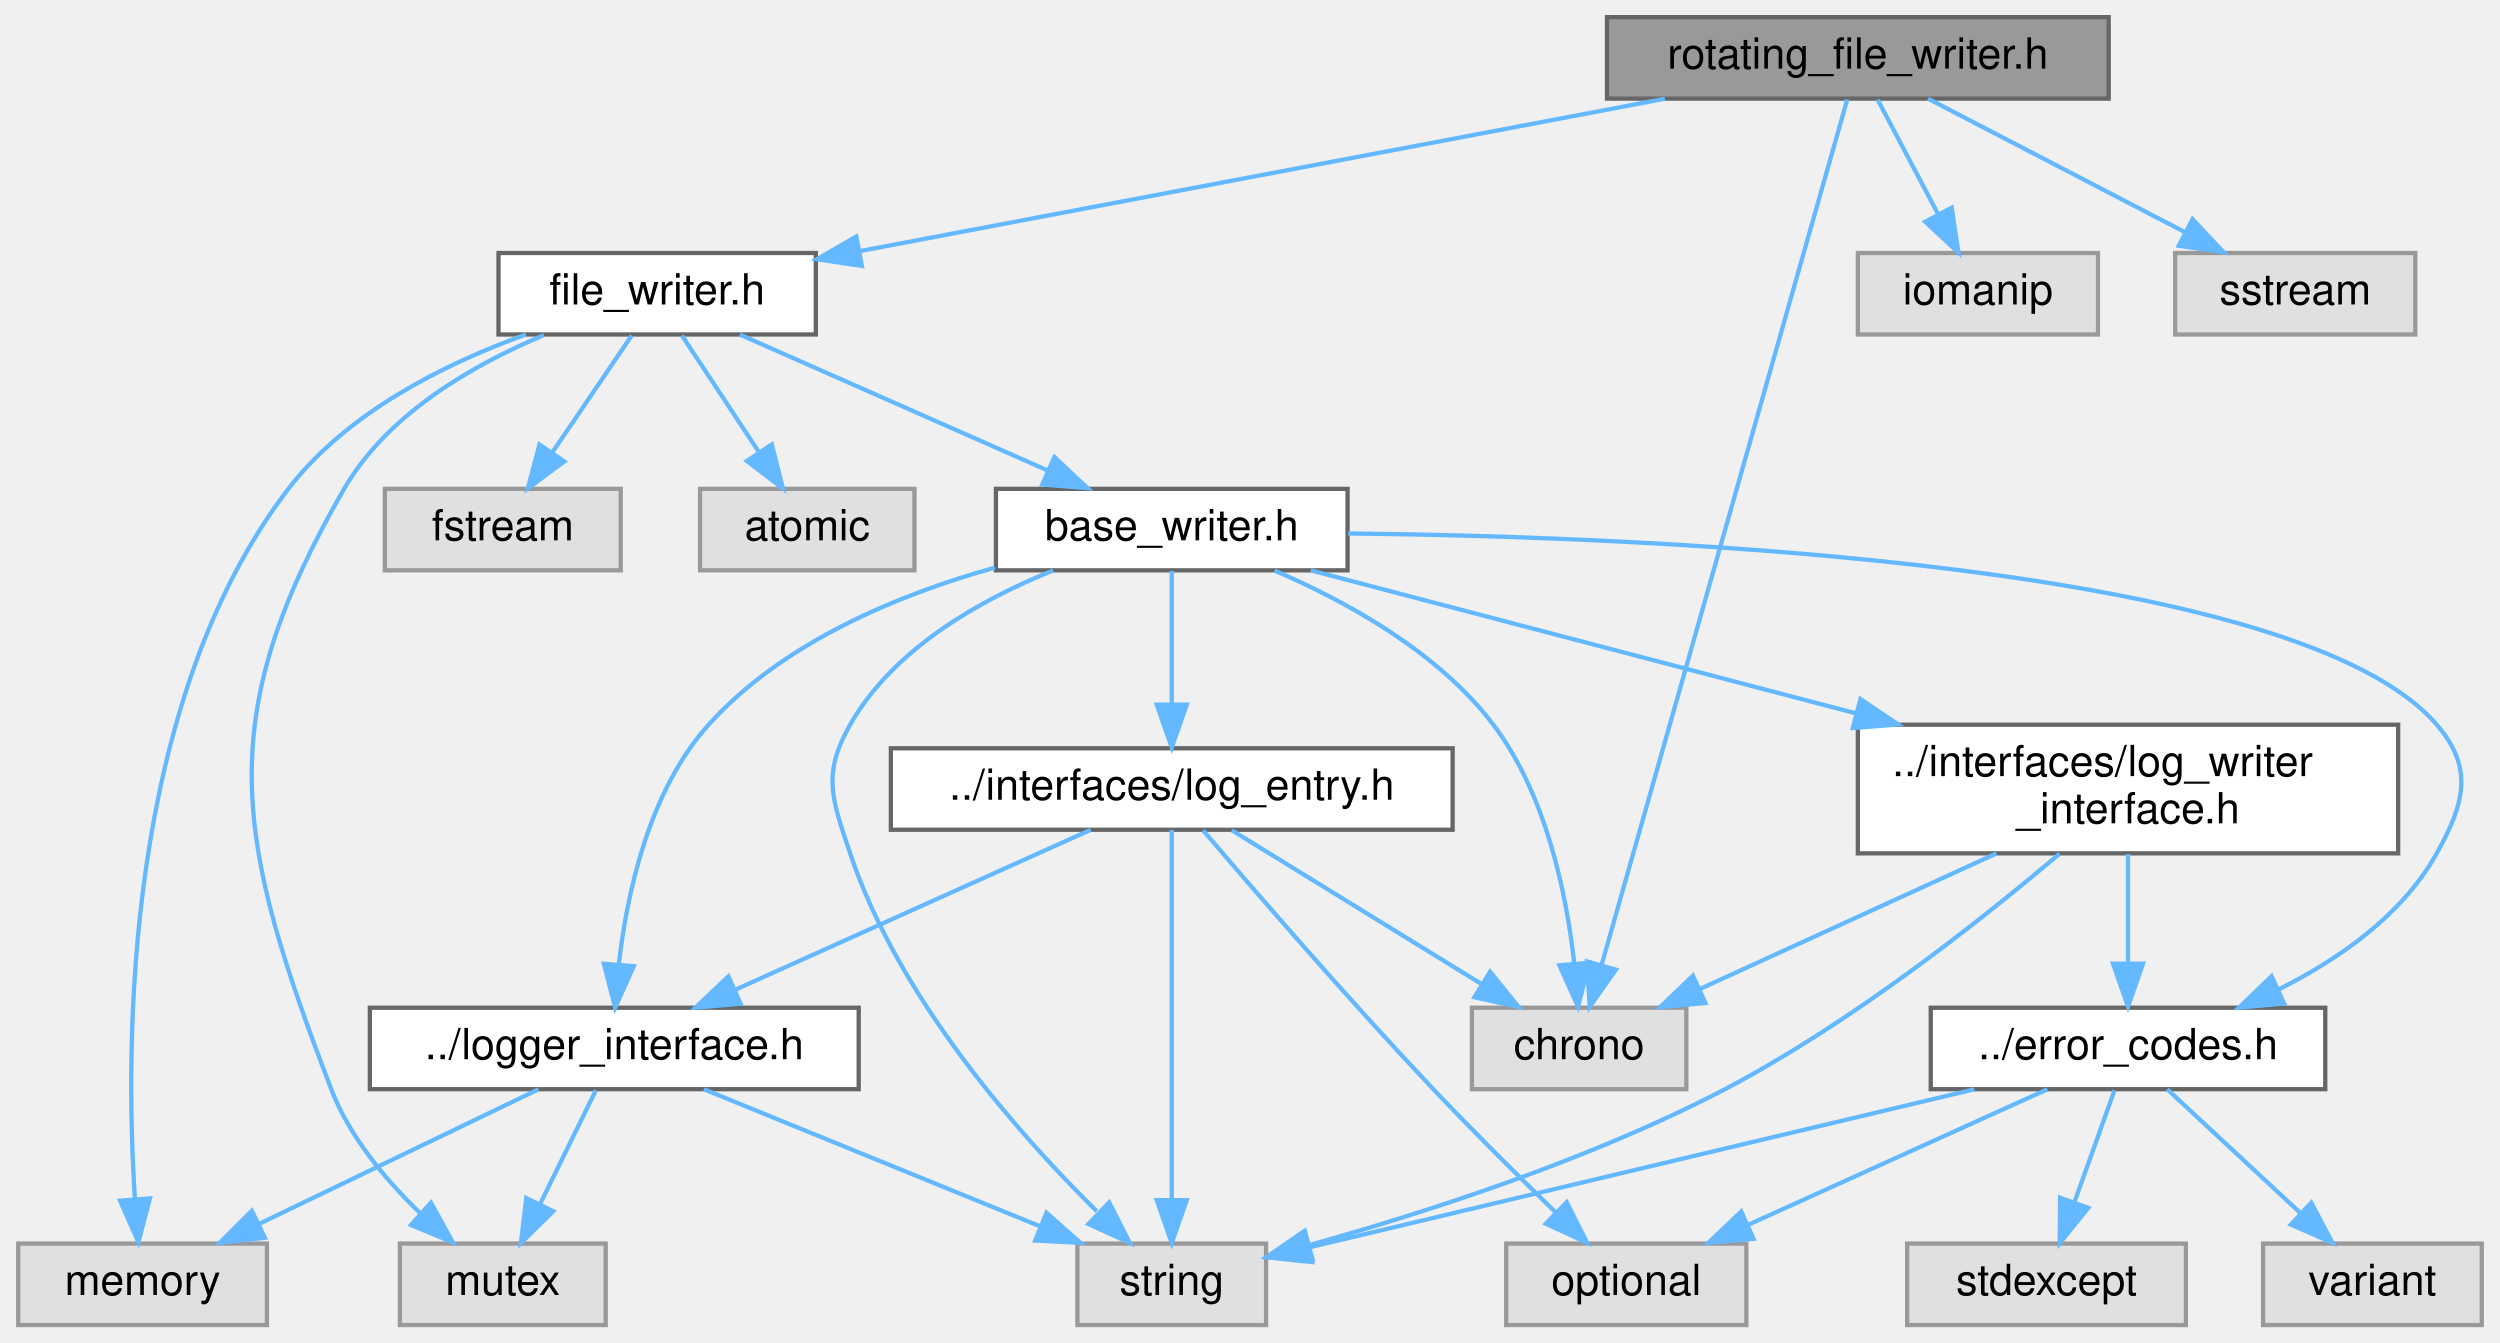
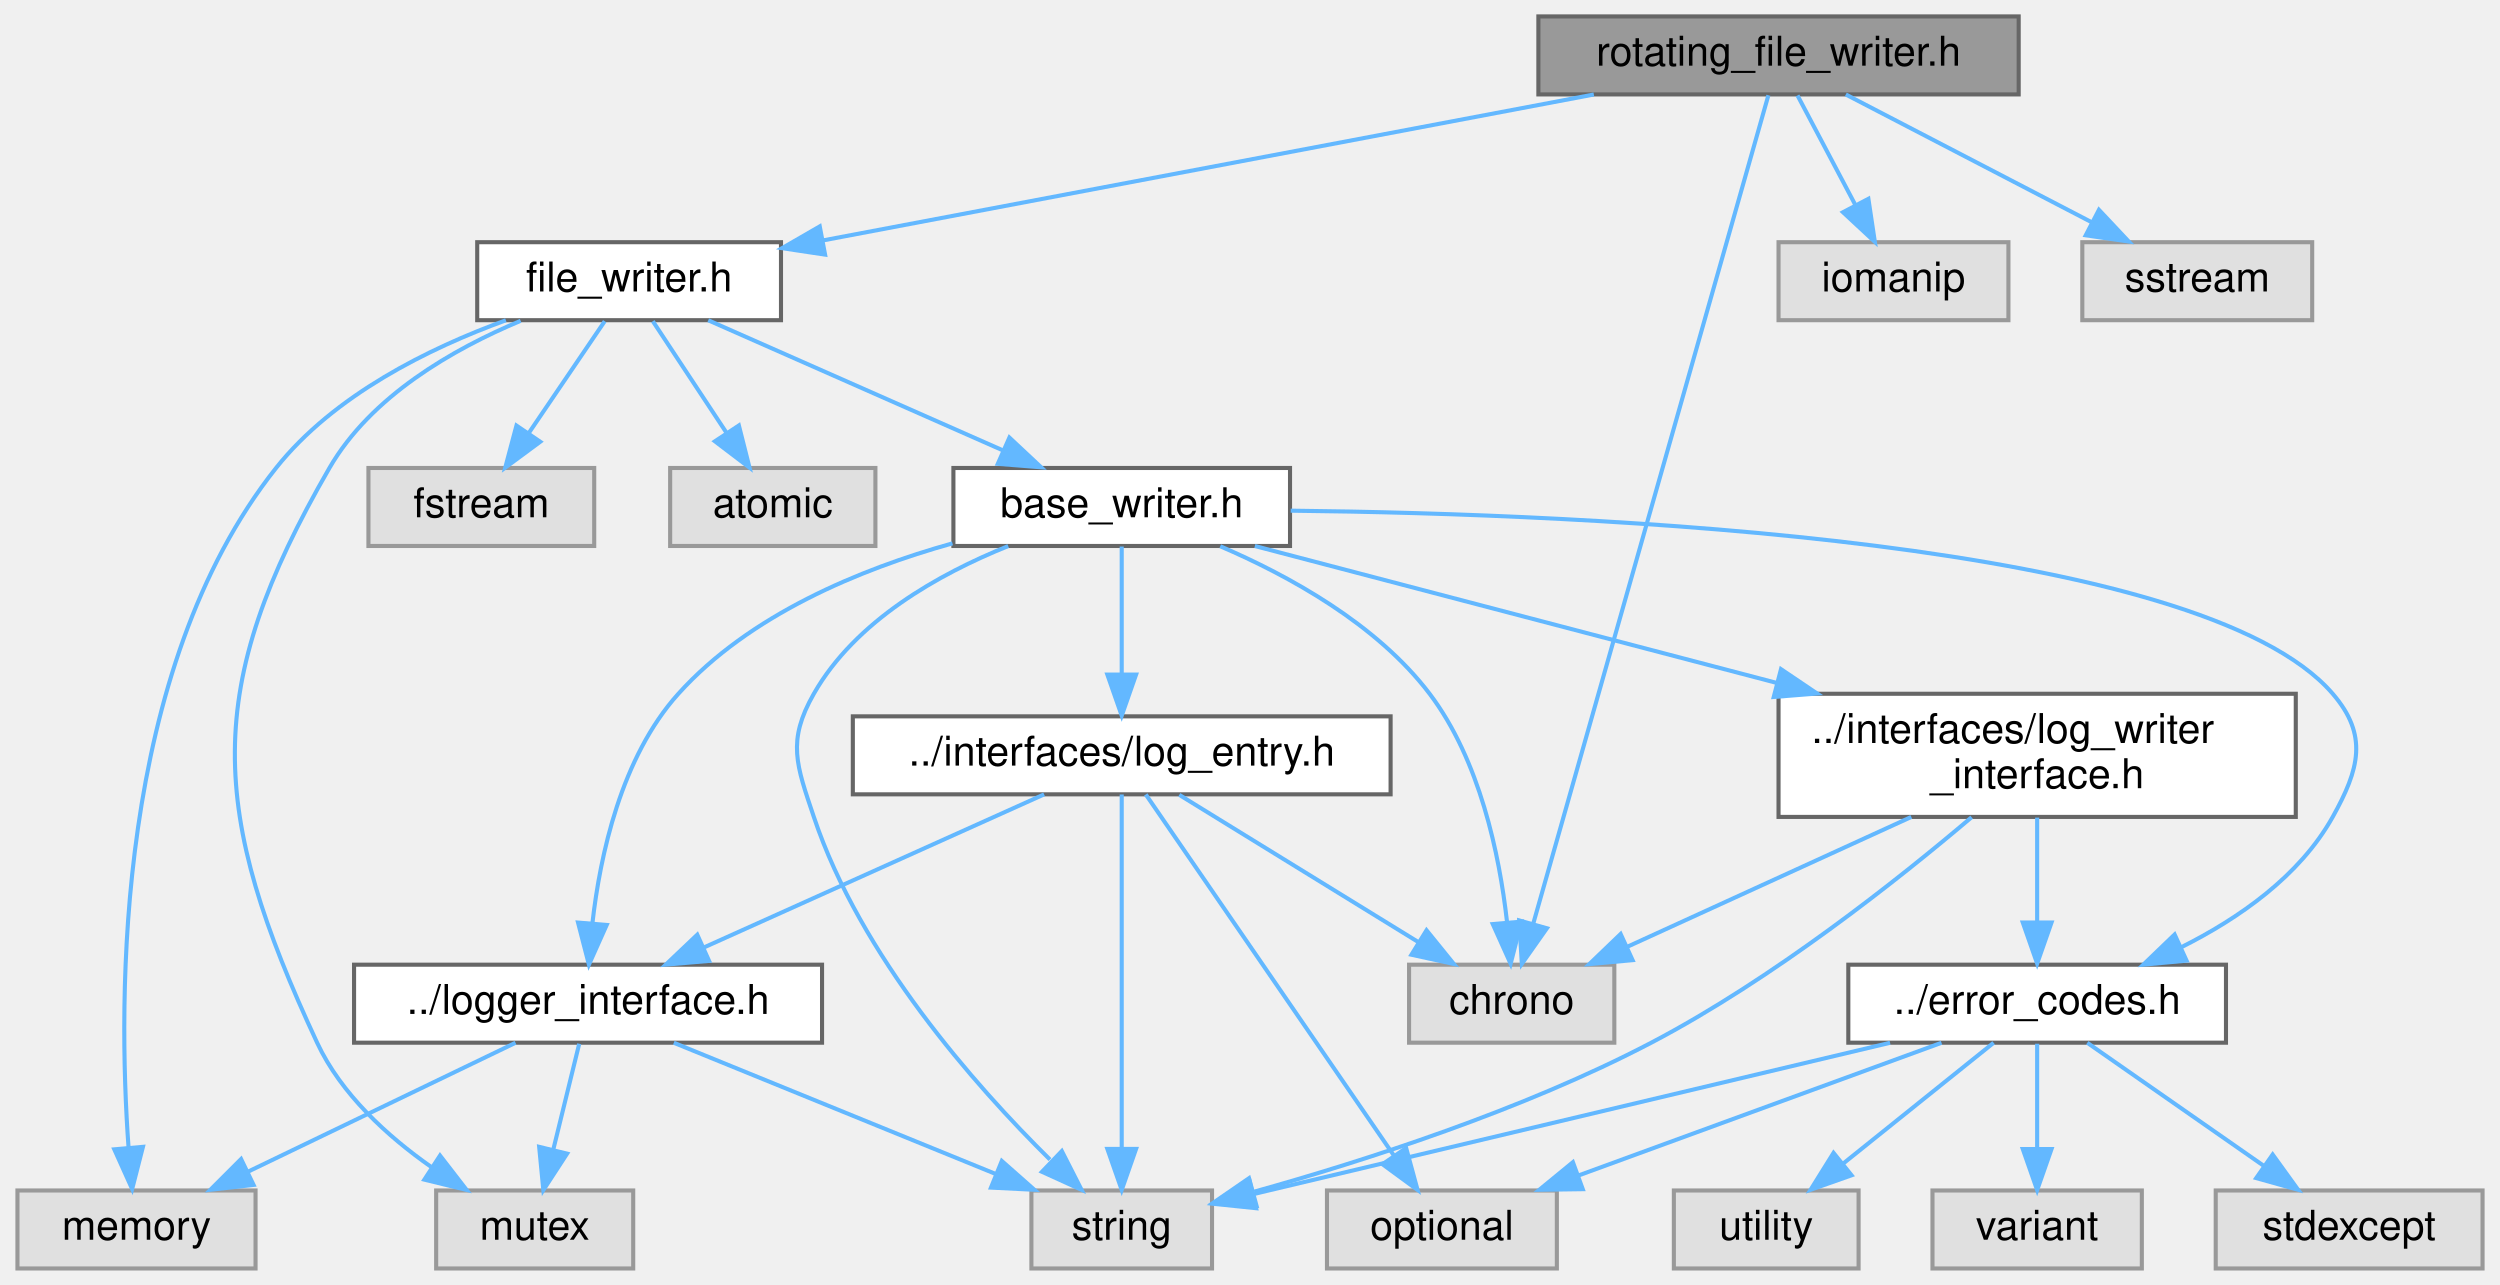
- <svg xmlns="http://www.w3.org/2000/svg" xmlns:xlink="http://www.w3.org/1999/xlink" width="583pt" height="313pt" viewBox="0.00 0.00 582.50 313.00">
+ <svg xmlns="http://www.w3.org/2000/svg" xmlns:xlink="http://www.w3.org/1999/xlink" width="609pt" height="313pt" viewBox="0.00 0.00 608.50 313.00">
  <g id="graph0" class="graph" transform="scale(1 1) rotate(0) translate(4 309)">
    <g id="Node000001" class="node">
      <g id="a_Node000001">
        <a xlink:title=" ">
          <polygon fill="#999999" stroke="#666666" points="487.5,-305 370.5,-305 370.5,-286 487.5,-286 487.5,-305" />
          <text text-anchor="middle" x="429" y="-293" font-family="Helvetica,sans-Serif" font-size="10.00">rotating_file_writer.h</text>
        </a>
      </g>
    </g>
    <g id="Node000002" class="node">
      <g id="a_Node000002">
        <a xlink:href="file__writer_8h.html" target="_top" xlink:title=" ">
          <polygon fill="white" stroke="#666666" points="186,-250 112,-250 112,-231 186,-231 186,-250" />
          <text text-anchor="middle" x="149" y="-238" font-family="Helvetica,sans-Serif" font-size="10.00">file_writer.h</text>
        </a>
      </g>
    </g>
    <g id="edge1_Node000001_Node000002" class="edge">
      <g id="a_edge1_Node000001_Node000002">
        <a xlink:title=" ">
          <path fill="none" stroke="#63b8ff" d="M384.01,-285.98C332.56,-276.25 248.7,-260.37 196.3,-250.45" />
          <polygon fill="#63b8ff" stroke="#63b8ff" points="196.74,-246.97 186.26,-248.55 195.44,-253.85 196.74,-246.97" />
        </a>
      </g>
    </g>
    <g id="Node000005" class="node">
      <g id="a_Node000005">
        <a xlink:title=" ">
          <polygon fill="#e0e0e0" stroke="#999999" points="389,-74 339,-74 339,-55 389,-55 389,-74" />
          <text text-anchor="middle" x="364" y="-62" font-family="Helvetica,sans-Serif" font-size="10.00">chrono</text>
        </a>
      </g>
    </g>
-     <g id="edge27_Node000001_Node000005" class="edge">
-       <g id="a_edge27_Node000001_Node000005">
+     <g id="edge28_Node000001_Node000005" class="edge">
+       <g id="a_edge28_Node000001_Node000005">
        <a xlink:title=" ">
          <path fill="none" stroke="#63b8ff" d="M426.53,-285.8C417,-252.22 382.47,-130.57 369.22,-83.9" />
          <polygon fill="#63b8ff" stroke="#63b8ff" points="372.57,-82.87 366.47,-74.21 365.83,-84.78 372.57,-82.87" />
        </a>
      </g>
    </g>
-     <g id="Node000017" class="node">
-       <g id="a_Node000017">
+     <g id="Node000018" class="node">
+       <g id="a_Node000018">
        <a xlink:title=" ">
          <polygon fill="#e0e0e0" stroke="#999999" points="485,-250 429,-250 429,-231 485,-231 485,-250" />
          <text text-anchor="middle" x="457" y="-238" font-family="Helvetica,sans-Serif" font-size="10.00">iomanip</text>
        </a>
      </g>
    </g>
-     <g id="edge28_Node000001_Node000017" class="edge">
-       <g id="a_edge28_Node000001_Node000017">
+     <g id="edge29_Node000001_Node000018" class="edge">
+       <g id="a_edge29_Node000001_Node000018">
        <a xlink:title=" ">
          <path fill="none" stroke="#63b8ff" d="M433.62,-285.75C437.46,-278.49 443.02,-267.95 447.76,-258.98" />
          <polygon fill="#63b8ff" stroke="#63b8ff" points="450.89,-260.57 452.46,-250.09 444.7,-257.3 450.89,-260.57" />
        </a>
      </g>
    </g>
-     <g id="Node000018" class="node">
-       <g id="a_Node000018">
+     <g id="Node000019" class="node">
+       <g id="a_Node000019">
        <a xlink:title=" ">
          <polygon fill="#e0e0e0" stroke="#999999" points="559,-250 503,-250 503,-231 559,-231 559,-250" />
          <text text-anchor="middle" x="531" y="-238" font-family="Helvetica,sans-Serif" font-size="10.00">sstream</text>
        </a>
      </g>
    </g>
-     <g id="edge29_Node000001_Node000018" class="edge">
-       <g id="a_edge29_Node000001_Node000018">
+     <g id="edge30_Node000001_Node000019" class="edge">
+       <g id="a_edge30_Node000001_Node000019">
        <a xlink:title=" ">
          <path fill="none" stroke="#63b8ff" d="M445.39,-285.98C461.57,-277.57 486.57,-264.59 505.38,-254.81" />
          <polygon fill="#63b8ff" stroke="#63b8ff" points="507.05,-257.89 514.31,-250.17 503.83,-251.68 507.05,-257.89" />
        </a>
      </g>
    </g>
    <g id="Node000003" class="node">
      <g id="a_Node000003">
        <a xlink:href="base__writer_8h.html" target="_top" xlink:title=" ">
          <polygon fill="white" stroke="#666666" points="310,-195 228,-195 228,-176 310,-176 310,-195" />
          <text text-anchor="middle" x="269" y="-183" font-family="Helvetica,sans-Serif" font-size="10.00">base_writer.h</text>
        </a>
      </g>
    </g>
    <g id="edge2_Node000002_Node000003" class="edge">
      <g id="a_edge2_Node000002_Node000003">
        <a xlink:title=" ">
          <path fill="none" stroke="#63b8ff" d="M168.28,-230.98C187.67,-222.42 217.81,-209.11 240.07,-199.28" />
          <polygon fill="#63b8ff" stroke="#63b8ff" points="241.64,-202.41 249.37,-195.17 238.81,-196.01 241.64,-202.41" />
        </a>
      </g>
    </g>
    <g id="Node000007" class="node">
      <g id="a_Node000007">
        <a xlink:title=" ">
          <polygon fill="#e0e0e0" stroke="#999999" points="58,-19 0,-19 0,0 58,0 58,-19" />
          <text text-anchor="middle" x="29" y="-7" font-family="Helvetica,sans-Serif" font-size="10.00">memory</text>
        </a>
      </g>
    </g>
-     <g id="edge26_Node000002_Node000007" class="edge">
-       <g id="a_edge26_Node000002_Node000007">
-         <a xlink:title=" ">
-           <path fill="none" stroke="#63b8ff" d="M118.36,-230.99C99.63,-224.23 76.71,-212.88 63,-195 24.73,-145.09 24.85,-65.5 27.22,-29.4" />
-           <polygon fill="#63b8ff" stroke="#63b8ff" points="30.72,-29.55 28.02,-19.3 23.74,-28.99 30.72,-29.55" />
+     <g id="edge27_Node000002_Node000007" class="edge">
+       <g id="a_edge27_Node000002_Node000007">
+         <a xlink:title=" ">
+           <path fill="none" stroke="#63b8ff" d="M118.98,-230.98C100.26,-224.17 77.12,-212.77 63,-195 23.88,-145.75 24.43,-65.82 27.06,-29.52" />
+           <polygon fill="#63b8ff" stroke="#63b8ff" points="30.57,-29.63 27.94,-19.36 23.59,-29.02 30.57,-29.63" />
        </a>
      </g>
    </g>
    <g id="Node000008" class="node">
      <g id="a_Node000008">
        <a xlink:title=" ">
-           <polygon fill="#e0e0e0" stroke="#999999" points="137,-19 89,-19 89,0 137,0 137,-19" />
-           <text text-anchor="middle" x="113" y="-7" font-family="Helvetica,sans-Serif" font-size="10.00">mutex</text>
-         </a>
-       </g>
-     </g>
-     <g id="edge24_Node000002_Node000008" class="edge">
-       <g id="a_edge24_Node000002_Node000008">
-         <a xlink:title=" ">
-           <path fill="none" stroke="#63b8ff" d="M122.58,-230.85C106.07,-223.94 86.1,-212.48 76,-195 44.86,-141.12 50.72,-113.11 73,-55 77.24,-43.94 85.64,-33.91 93.64,-26.18" />
-           <polygon fill="#63b8ff" stroke="#63b8ff" points="96.25,-28.55 101.36,-19.27 91.58,-23.33 96.25,-28.55" />
-         </a>
-       </g>
-     </g>
-     <g id="Node000015" class="node">
-       <g id="a_Node000015">
+           <polygon fill="#e0e0e0" stroke="#999999" points="150,-19 102,-19 102,0 150,0 150,-19" />
+           <text text-anchor="middle" x="126" y="-7" font-family="Helvetica,sans-Serif" font-size="10.00">mutex</text>
+         </a>
+       </g>
+     </g>
+     <g id="edge25_Node000002_Node000008" class="edge">
+       <g id="a_edge25_Node000002_Node000008">
+         <a xlink:title=" ">
+           <path fill="none" stroke="#63b8ff" d="M122.58,-230.85C106.07,-223.94 86.1,-212.48 76,-195 44.86,-141.12 46.71,-111.41 73,-55 78.83,-42.49 90.09,-32.25 100.75,-24.76" />
+           <polygon fill="#63b8ff" stroke="#63b8ff" points="102.94,-27.51 109.42,-19.13 99.12,-21.64 102.94,-27.51" />
+         </a>
+       </g>
+     </g>
+     <g id="Node000016" class="node">
+       <g id="a_Node000016">
        <a xlink:title=" ">
          <polygon fill="#e0e0e0" stroke="#999999" points="140.5,-195 85.5,-195 85.5,-176 140.5,-176 140.5,-195" />
          <text text-anchor="middle" x="113" y="-183" font-family="Helvetica,sans-Serif" font-size="10.00">fstream</text>
        </a>
      </g>
    </g>
-     <g id="edge23_Node000002_Node000015" class="edge">
-       <g id="a_edge23_Node000002_Node000015">
+     <g id="edge24_Node000002_Node000016" class="edge">
+       <g id="a_edge24_Node000002_Node000016">
        <a xlink:title=" ">
          <path fill="none" stroke="#63b8ff" d="M143.06,-230.75C138.02,-223.34 130.66,-212.5 124.49,-203.41" />
          <polygon fill="#63b8ff" stroke="#63b8ff" points="127.35,-201.39 118.83,-195.09 121.56,-205.33 127.35,-201.39" />
        </a>
      </g>
    </g>
-     <g id="Node000016" class="node">
-       <g id="a_Node000016">
+     <g id="Node000017" class="node">
+       <g id="a_Node000017">
        <a xlink:title=" ">
          <polygon fill="#e0e0e0" stroke="#999999" points="209,-195 159,-195 159,-176 209,-176 209,-195" />
          <text text-anchor="middle" x="184" y="-183" font-family="Helvetica,sans-Serif" font-size="10.00">atomic</text>
        </a>
      </g>
    </g>
-     <g id="edge25_Node000002_Node000016" class="edge">
-       <g id="a_edge25_Node000002_Node000016">
+     <g id="edge26_Node000002_Node000017" class="edge">
+       <g id="a_edge26_Node000002_Node000017">
        <a xlink:title=" ">
          <path fill="none" stroke="#63b8ff" d="M154.78,-230.75C159.62,-223.42 166.68,-212.73 172.64,-203.7" />
          <polygon fill="#63b8ff" stroke="#63b8ff" points="175.74,-205.36 178.33,-195.09 169.9,-201.5 175.74,-205.36" />
        </a>
      </g>
    </g>
    <g id="Node000004" class="node">
      <g id="a_Node000004">
        <a xlink:title=" ">
          <polygon fill="#e0e0e0" stroke="#999999" points="291,-19 247,-19 247,0 291,0 291,-19" />
          <text text-anchor="middle" x="269" y="-7" font-family="Helvetica,sans-Serif" font-size="10.00">string</text>
        </a>
      </g>
    </g>
    <g id="edge3_Node000003_Node000004" class="edge">
      <g id="a_edge3_Node000003_Node000004">
        <a xlink:title=" ">
          <path fill="none" stroke="#63b8ff" d="M241.35,-175.98C224.42,-169.17 204.11,-157.76 194,-140 187.4,-128.41 189.77,-122.64 194,-110 205.31,-76.2 233.13,-44.69 251.52,-26.53" />
          <polygon fill="#63b8ff" stroke="#63b8ff" points="254.41,-28.6 259.22,-19.16 249.57,-23.55 254.41,-28.6" />
        </a>
      </g>
    </g>
    <g id="edge4_Node000003_Node000005" class="edge">
      <g id="a_edge4_Node000003_Node000005">
        <a xlink:title=" ">
          <path fill="none" stroke="#63b8ff" d="M293,-175.93C309.66,-168.78 331.1,-157.01 344,-140 356.24,-123.86 361,-100.78 362.84,-84.6" />
          <polygon fill="#63b8ff" stroke="#63b8ff" points="366.36,-84.49 363.74,-74.23 359.39,-83.89 366.36,-84.49" />
        </a>
      </g>
    </g>
    <g id="Node000006" class="node">
      <g id="a_Node000006">
        <a xlink:href="logger__interface_8h.html" target="_top" xlink:title=" ">
          <polygon fill="white" stroke="#666666" points="196,-74 82,-74 82,-55 196,-55 196,-74" />
          <text text-anchor="middle" x="139" y="-62" font-family="Helvetica,sans-Serif" font-size="10.00">../logger_interface.h</text>
        </a>
      </g>
    </g>
    <g id="edge5_Node000003_Node000006" class="edge">
      <g id="a_edge5_Node000003_Node000006">
        <a xlink:title=" ">
          <path fill="none" stroke="#63b8ff" d="M227.77,-176.64C205.17,-170.32 178.31,-159.21 161,-140 147.06,-124.54 141.93,-100.63 140.06,-84.09" />
          <polygon fill="#63b8ff" stroke="#63b8ff" points="143.54,-83.68 139.21,-74.01 136.56,-84.26 143.54,-83.68" />
        </a>
      </g>
    </g>
    <g id="Node000009" class="node">
      <g id="a_Node000009">
        <a xlink:href="error__codes_8h.html" target="_top" xlink:title=" ">
          <polygon fill="white" stroke="#666666" points="538,-74 446,-74 446,-55 538,-55 538,-74" />
          <text text-anchor="middle" x="492" y="-62" font-family="Helvetica,sans-Serif" font-size="10.00">../error_codes.h</text>
        </a>
      </g>
    </g>
    <g id="edge9_Node000003_Node000009" class="edge">
      <g id="a_edge9_Node000003_Node000009">
        <a xlink:title=" ">
          <path fill="none" stroke="#63b8ff" d="M310.16,-184.6C383.4,-183.81 531.74,-177.49 564,-140 572.7,-129.89 570.49,-121.65 564,-110 555.96,-95.58 541.1,-85.24 526.96,-78.18" />
          <polygon fill="#63b8ff" stroke="#63b8ff" points="528.4,-74.99 517.85,-74.01 525.49,-81.36 528.4,-74.99" />
        </a>
      </g>
    </g>
-     <g id="Node000013" class="node">
-       <g id="a_Node000013">
+     <g id="Node000014" class="node">
+       <g id="a_Node000014">
        <a xlink:href="log__writer__interface_8h.html" target="_top" xlink:title=" ">
          <polygon fill="white" stroke="#666666" points="555,-140 429,-140 429,-110 555,-110 555,-140" />
          <text text-anchor="start" x="437" y="-128" font-family="Helvetica,sans-Serif" font-size="10.00">../interfaces/log_writer</text>
          <text text-anchor="middle" x="492" y="-117" font-family="Helvetica,sans-Serif" font-size="10.00">_interface.h</text>
        </a>
      </g>
    </g>
-     <g id="edge14_Node000003_Node000013" class="edge">
-       <g id="a_edge14_Node000003_Node000013">
+     <g id="edge15_Node000003_Node000014" class="edge">
+       <g id="a_edge15_Node000003_Node000014">
        <a xlink:title=" ">
          <path fill="none" stroke="#63b8ff" d="M301.43,-175.99C334.64,-167.28 387.14,-153.51 428.64,-142.62" />
          <polygon fill="#63b8ff" stroke="#63b8ff" points="429.6,-145.99 438.39,-140.06 427.83,-139.22 429.6,-145.99" />
        </a>
      </g>
    </g>
-     <g id="Node000014" class="node">
-       <g id="a_Node000014">
+     <g id="Node000015" class="node">
+       <g id="a_Node000015">
        <a xlink:href="log__entry_8h.html" target="_top" xlink:title=" ">
          <polygon fill="white" stroke="#666666" points="334.5,-134.5 203.5,-134.5 203.5,-115.5 334.5,-115.5 334.5,-134.5" />
          <text text-anchor="middle" x="269" y="-122.5" font-family="Helvetica,sans-Serif" font-size="10.00">../interfaces/log_entry.h</text>
        </a>
      </g>
    </g>
-     <g id="edge18_Node000003_Node000014" class="edge">
-       <g id="a_edge18_Node000003_Node000014">
+     <g id="edge19_Node000003_Node000015" class="edge">
+       <g id="a_edge19_Node000003_Node000015">
        <a xlink:title=" ">
          <path fill="none" stroke="#63b8ff" d="M269,-175.87C269,-167.75 269,-155.31 269,-144.89" />
          <polygon fill="#63b8ff" stroke="#63b8ff" points="272.5,-144.67 269,-134.67 265.5,-144.67 272.5,-144.67" />
        </a>
      </g>
    </g>
    <g id="edge8_Node000006_Node000004" class="edge">
      <g id="a_edge8_Node000006_Node000004">
        <a xlink:title=" ">
          <path fill="none" stroke="#63b8ff" d="M159.89,-54.98C181.08,-46.34 214.13,-32.87 238.3,-23.02" />
          <polygon fill="#63b8ff" stroke="#63b8ff" points="239.79,-26.19 247.73,-19.17 237.15,-19.7 239.79,-26.19" />
        </a>
      </g>
    </g>
    <g id="edge6_Node000006_Node000007" class="edge">
      <g id="a_edge6_Node000006_Node000007">
        <a xlink:title=" ">
          <path fill="none" stroke="#63b8ff" d="M121.33,-54.98C103.71,-46.5 76.42,-33.35 56.07,-23.54" />
          <polygon fill="#63b8ff" stroke="#63b8ff" points="57.52,-20.36 46.99,-19.17 54.48,-26.66 57.52,-20.36" />
        </a>
      </g>
    </g>
    <g id="edge7_Node000006_Node000008" class="edge">
      <g id="a_edge7_Node000006_Node000008">
        <a xlink:title=" ">
-           <path fill="none" stroke="#63b8ff" d="M134.71,-54.75C131.19,-47.57 126.09,-37.18 121.72,-28.27" />
-           <polygon fill="#63b8ff" stroke="#63b8ff" points="124.76,-26.53 117.21,-19.09 118.48,-29.61 124.76,-26.53" />
+           <path fill="none" stroke="#63b8ff" d="M136.85,-54.75C135.13,-47.72 132.65,-37.62 130.5,-28.84" />
+           <polygon fill="#63b8ff" stroke="#63b8ff" points="133.89,-27.97 128.11,-19.09 127.09,-29.63 133.89,-27.97" />
        </a>
      </g>
    </g>
    <g id="edge10_Node000009_Node000004" class="edge">
      <g id="a_edge10_Node000009_Node000004">
        <a xlink:title=" ">
          <path fill="none" stroke="#63b8ff" d="M456.17,-54.98C413.27,-44.79 342.06,-27.86 300.96,-18.09" />
          <polygon fill="#63b8ff" stroke="#63b8ff" points="301.73,-14.68 291.19,-15.77 300.11,-21.49 301.73,-14.68" />
        </a>
      </g>
    </g>
    <g id="Node000010" class="node">
      <g id="a_Node000010">
        <a xlink:title=" ">
-           <polygon fill="#e0e0e0" stroke="#999999" points="505.5,-19 440.5,-19 440.5,0 505.5,0 505.5,-19" />
-           <text text-anchor="middle" x="473" y="-7" font-family="Helvetica,sans-Serif" font-size="10.00">stdexcept</text>
+           <polygon fill="#e0e0e0" stroke="#999999" points="600.5,-19 535.5,-19 535.5,0 600.5,0 600.5,-19" />
+           <text text-anchor="middle" x="568" y="-7" font-family="Helvetica,sans-Serif" font-size="10.00">stdexcept</text>
        </a>
      </g>
    </g>
    <g id="edge11_Node000009_Node000010" class="edge">
      <g id="a_edge11_Node000009_Node000010">
        <a xlink:title=" ">
-           <path fill="none" stroke="#63b8ff" d="M488.86,-54.75C486.32,-47.65 482.64,-37.4 479.47,-28.56" />
-           <polygon fill="#63b8ff" stroke="#63b8ff" points="482.75,-27.32 476.08,-19.09 476.16,-29.68 482.75,-27.32" />
+           <path fill="none" stroke="#63b8ff" d="M504.21,-54.98C515.78,-46.92 533.38,-34.65 547.16,-25.03" />
+           <polygon fill="#63b8ff" stroke="#63b8ff" points="549.37,-27.76 555.57,-19.17 545.36,-22.02 549.37,-27.76" />
        </a>
      </g>
    </g>
    <g id="Node000011" class="node">
      <g id="a_Node000011">
        <a xlink:title=" ">
-           <polygon fill="#e0e0e0" stroke="#999999" points="403,-19 347,-19 347,0 403,0 403,-19" />
-           <text text-anchor="middle" x="375" y="-7" font-family="Helvetica,sans-Serif" font-size="10.00">optional</text>
+           <polygon fill="#e0e0e0" stroke="#999999" points="448.5,-19 403.5,-19 403.5,0 448.5,0 448.5,-19" />
+           <text text-anchor="middle" x="426" y="-7" font-family="Helvetica,sans-Serif" font-size="10.00">utility</text>
        </a>
      </g>
    </g>
    <g id="edge12_Node000009_Node000011" class="edge">
      <g id="a_edge12_Node000009_Node000011">
        <a xlink:title=" ">
-           <path fill="none" stroke="#63b8ff" d="M473.2,-54.98C454.38,-46.46 425.18,-33.23 403.5,-23.41" />
-           <polygon fill="#63b8ff" stroke="#63b8ff" points="404.69,-20.11 394.14,-19.17 401.8,-26.48 404.69,-20.11" />
+           <path fill="none" stroke="#63b8ff" d="M481.4,-54.98C471.54,-47.07 456.65,-35.11 444.78,-25.58" />
+           <polygon fill="#63b8ff" stroke="#63b8ff" points="446.79,-22.7 436.8,-19.17 442.4,-28.16 446.79,-22.7" />
        </a>
      </g>
    </g>
    <g id="Node000012" class="node">
      <g id="a_Node000012">
        <a xlink:title=" ">
-           <polygon fill="#e0e0e0" stroke="#999999" points="574.5,-19 523.5,-19 523.5,0 574.5,0 574.5,-19" />
-           <text text-anchor="middle" x="549" y="-7" font-family="Helvetica,sans-Serif" font-size="10.00">variant</text>
+           <polygon fill="#e0e0e0" stroke="#999999" points="375,-19 319,-19 319,0 375,0 375,-19" />
+           <text text-anchor="middle" x="347" y="-7" font-family="Helvetica,sans-Serif" font-size="10.00">optional</text>
        </a>
      </g>
    </g>
    <g id="edge13_Node000009_Node000012" class="edge">
      <g id="a_edge13_Node000009_Node000012">
        <a xlink:title=" ">
-           <path fill="none" stroke="#63b8ff" d="M501.16,-54.98C509.5,-47.23 522.03,-35.58 532.18,-26.14" />
-           <polygon fill="#63b8ff" stroke="#63b8ff" points="534.74,-28.54 539.68,-19.17 529.97,-23.42 534.74,-28.54" />
-         </a>
-       </g>
-     </g>
-     <g id="edge15_Node000013_Node000004" class="edge">
-       <g id="a_edge15_Node000013_Node000004">
+           <path fill="none" stroke="#63b8ff" d="M468.7,-54.98C444.75,-46.23 407.22,-32.51 380.17,-22.62" />
+           <polygon fill="#63b8ff" stroke="#63b8ff" points="381.31,-19.32 370.72,-19.17 378.91,-25.89 381.31,-19.32" />
+         </a>
+       </g>
+     </g>
+     <g id="Node000013" class="node">
+       <g id="a_Node000013">
+         <a xlink:title=" ">
+           <polygon fill="#e0e0e0" stroke="#999999" points="517.5,-19 466.5,-19 466.5,0 517.5,0 517.5,-19" />
+           <text text-anchor="middle" x="492" y="-7" font-family="Helvetica,sans-Serif" font-size="10.00">variant</text>
+         </a>
+       </g>
+     </g>
+     <g id="edge14_Node000009_Node000013" class="edge">
+       <g id="a_edge14_Node000009_Node000013">
+         <a xlink:title=" ">
+           <path fill="none" stroke="#63b8ff" d="M492,-54.75C492,-47.8 492,-37.85 492,-29.13" />
+           <polygon fill="#63b8ff" stroke="#63b8ff" points="495.5,-29.09 492,-19.09 488.5,-29.09 495.5,-29.09" />
+         </a>
+       </g>
+     </g>
+     <g id="edge16_Node000014_Node000004" class="edge">
+       <g id="a_edge16_Node000014_Node000004">
        <a xlink:title=" ">
          <path fill="none" stroke="#63b8ff" d="M476.03,-109.92C458.08,-94.69 427.59,-70.5 398,-55 366.69,-38.59 328.06,-26.2 301.28,-18.71" />
          <polygon fill="#63b8ff" stroke="#63b8ff" points="301.85,-15.24 291.28,-15.99 300.01,-21.99 301.85,-15.24" />
        </a>
      </g>
    </g>
-     <g id="edge16_Node000013_Node000005" class="edge">
-       <g id="a_edge16_Node000013_Node000005">
+     <g id="edge17_Node000014_Node000005" class="edge">
+       <g id="a_edge17_Node000014_Node000005">
        <a xlink:title=" ">
          <path fill="none" stroke="#63b8ff" d="M461.34,-109.99C440.27,-100.36 412.51,-87.67 392.03,-78.31" />
          <polygon fill="#63b8ff" stroke="#63b8ff" points="393.45,-75.11 382.9,-74.14 390.54,-81.48 393.45,-75.11" />
        </a>
      </g>
    </g>
-     <g id="edge17_Node000013_Node000009" class="edge">
-       <g id="a_edge17_Node000013_Node000009">
+     <g id="edge18_Node000014_Node000009" class="edge">
+       <g id="a_edge18_Node000014_Node000009">
        <a xlink:title=" ">
          <path fill="none" stroke="#63b8ff" d="M492,-109.84C492,-102.21 492,-92.7 492,-84.45" />
          <polygon fill="#63b8ff" stroke="#63b8ff" points="495.5,-84.27 492,-74.27 488.5,-84.27 495.5,-84.27" />
        </a>
      </g>
    </g>
-     <g id="edge19_Node000014_Node000004" class="edge">
-       <g id="a_edge19_Node000014_Node000004">
+     <g id="edge20_Node000015_Node000004" class="edge">
+       <g id="a_edge20_Node000015_Node000004">
        <a xlink:title=" ">
          <path fill="none" stroke="#63b8ff" d="M269,-115.47C269,-97.23 269,-54.07 269,-29.14" />
          <polygon fill="#63b8ff" stroke="#63b8ff" points="272.5,-29.13 269,-19.13 265.5,-29.13 272.5,-29.13" />
        </a>
      </g>
    </g>
-     <g id="edge20_Node000014_Node000005" class="edge">
-       <g id="a_edge20_Node000014_Node000005">
+     <g id="edge21_Node000015_Node000005" class="edge">
+       <g id="a_edge21_Node000015_Node000005">
        <a xlink:title=" ">
          <path fill="none" stroke="#63b8ff" d="M283.02,-115.37C298.31,-105.95 323.03,-90.73 341.14,-79.58" />
          <polygon fill="#63b8ff" stroke="#63b8ff" points="343.25,-82.39 349.92,-74.17 339.57,-76.43 343.25,-82.39" />
        </a>
      </g>
    </g>
-     <g id="edge22_Node000014_Node000006" class="edge">
-       <g id="a_edge22_Node000014_Node000006">
+     <g id="edge23_Node000015_Node000006" class="edge">
+       <g id="a_edge23_Node000015_Node000006">
        <a xlink:title=" ">
          <path fill="none" stroke="#63b8ff" d="M250.1,-115.49C228.34,-105.7 192.38,-89.52 167.29,-78.23" />
          <polygon fill="#63b8ff" stroke="#63b8ff" points="168.48,-74.93 157.93,-74.02 165.61,-81.31 168.48,-74.93" />
        </a>
      </g>
    </g>
-     <g id="edge21_Node000014_Node000011" class="edge">
-       <g id="a_edge21_Node000014_Node000011">
-         <a xlink:title=" ">
-           <path fill="none" stroke="#63b8ff" d="M276.33,-115.34C287.61,-102.1 310.01,-76.14 330,-55 339.25,-45.22 349.95,-34.61 358.6,-26.2" />
-           <polygon fill="#63b8ff" stroke="#63b8ff" points="361.1,-28.66 365.86,-19.19 356.23,-23.62 361.1,-28.66" />
+     <g id="edge22_Node000015_Node000012" class="edge">
+       <g id="a_edge22_Node000015_Node000012">
+         <a xlink:title=" ">
+           <path fill="none" stroke="#63b8ff" d="M274.86,-115.47C287.68,-96.82 318.4,-52.11 335.32,-27.49" />
+           <polygon fill="#63b8ff" stroke="#63b8ff" points="338.29,-29.35 341.07,-19.13 332.52,-25.39 338.29,-29.35" />
        </a>
      </g>
    </g>
  </g>
</svg>
